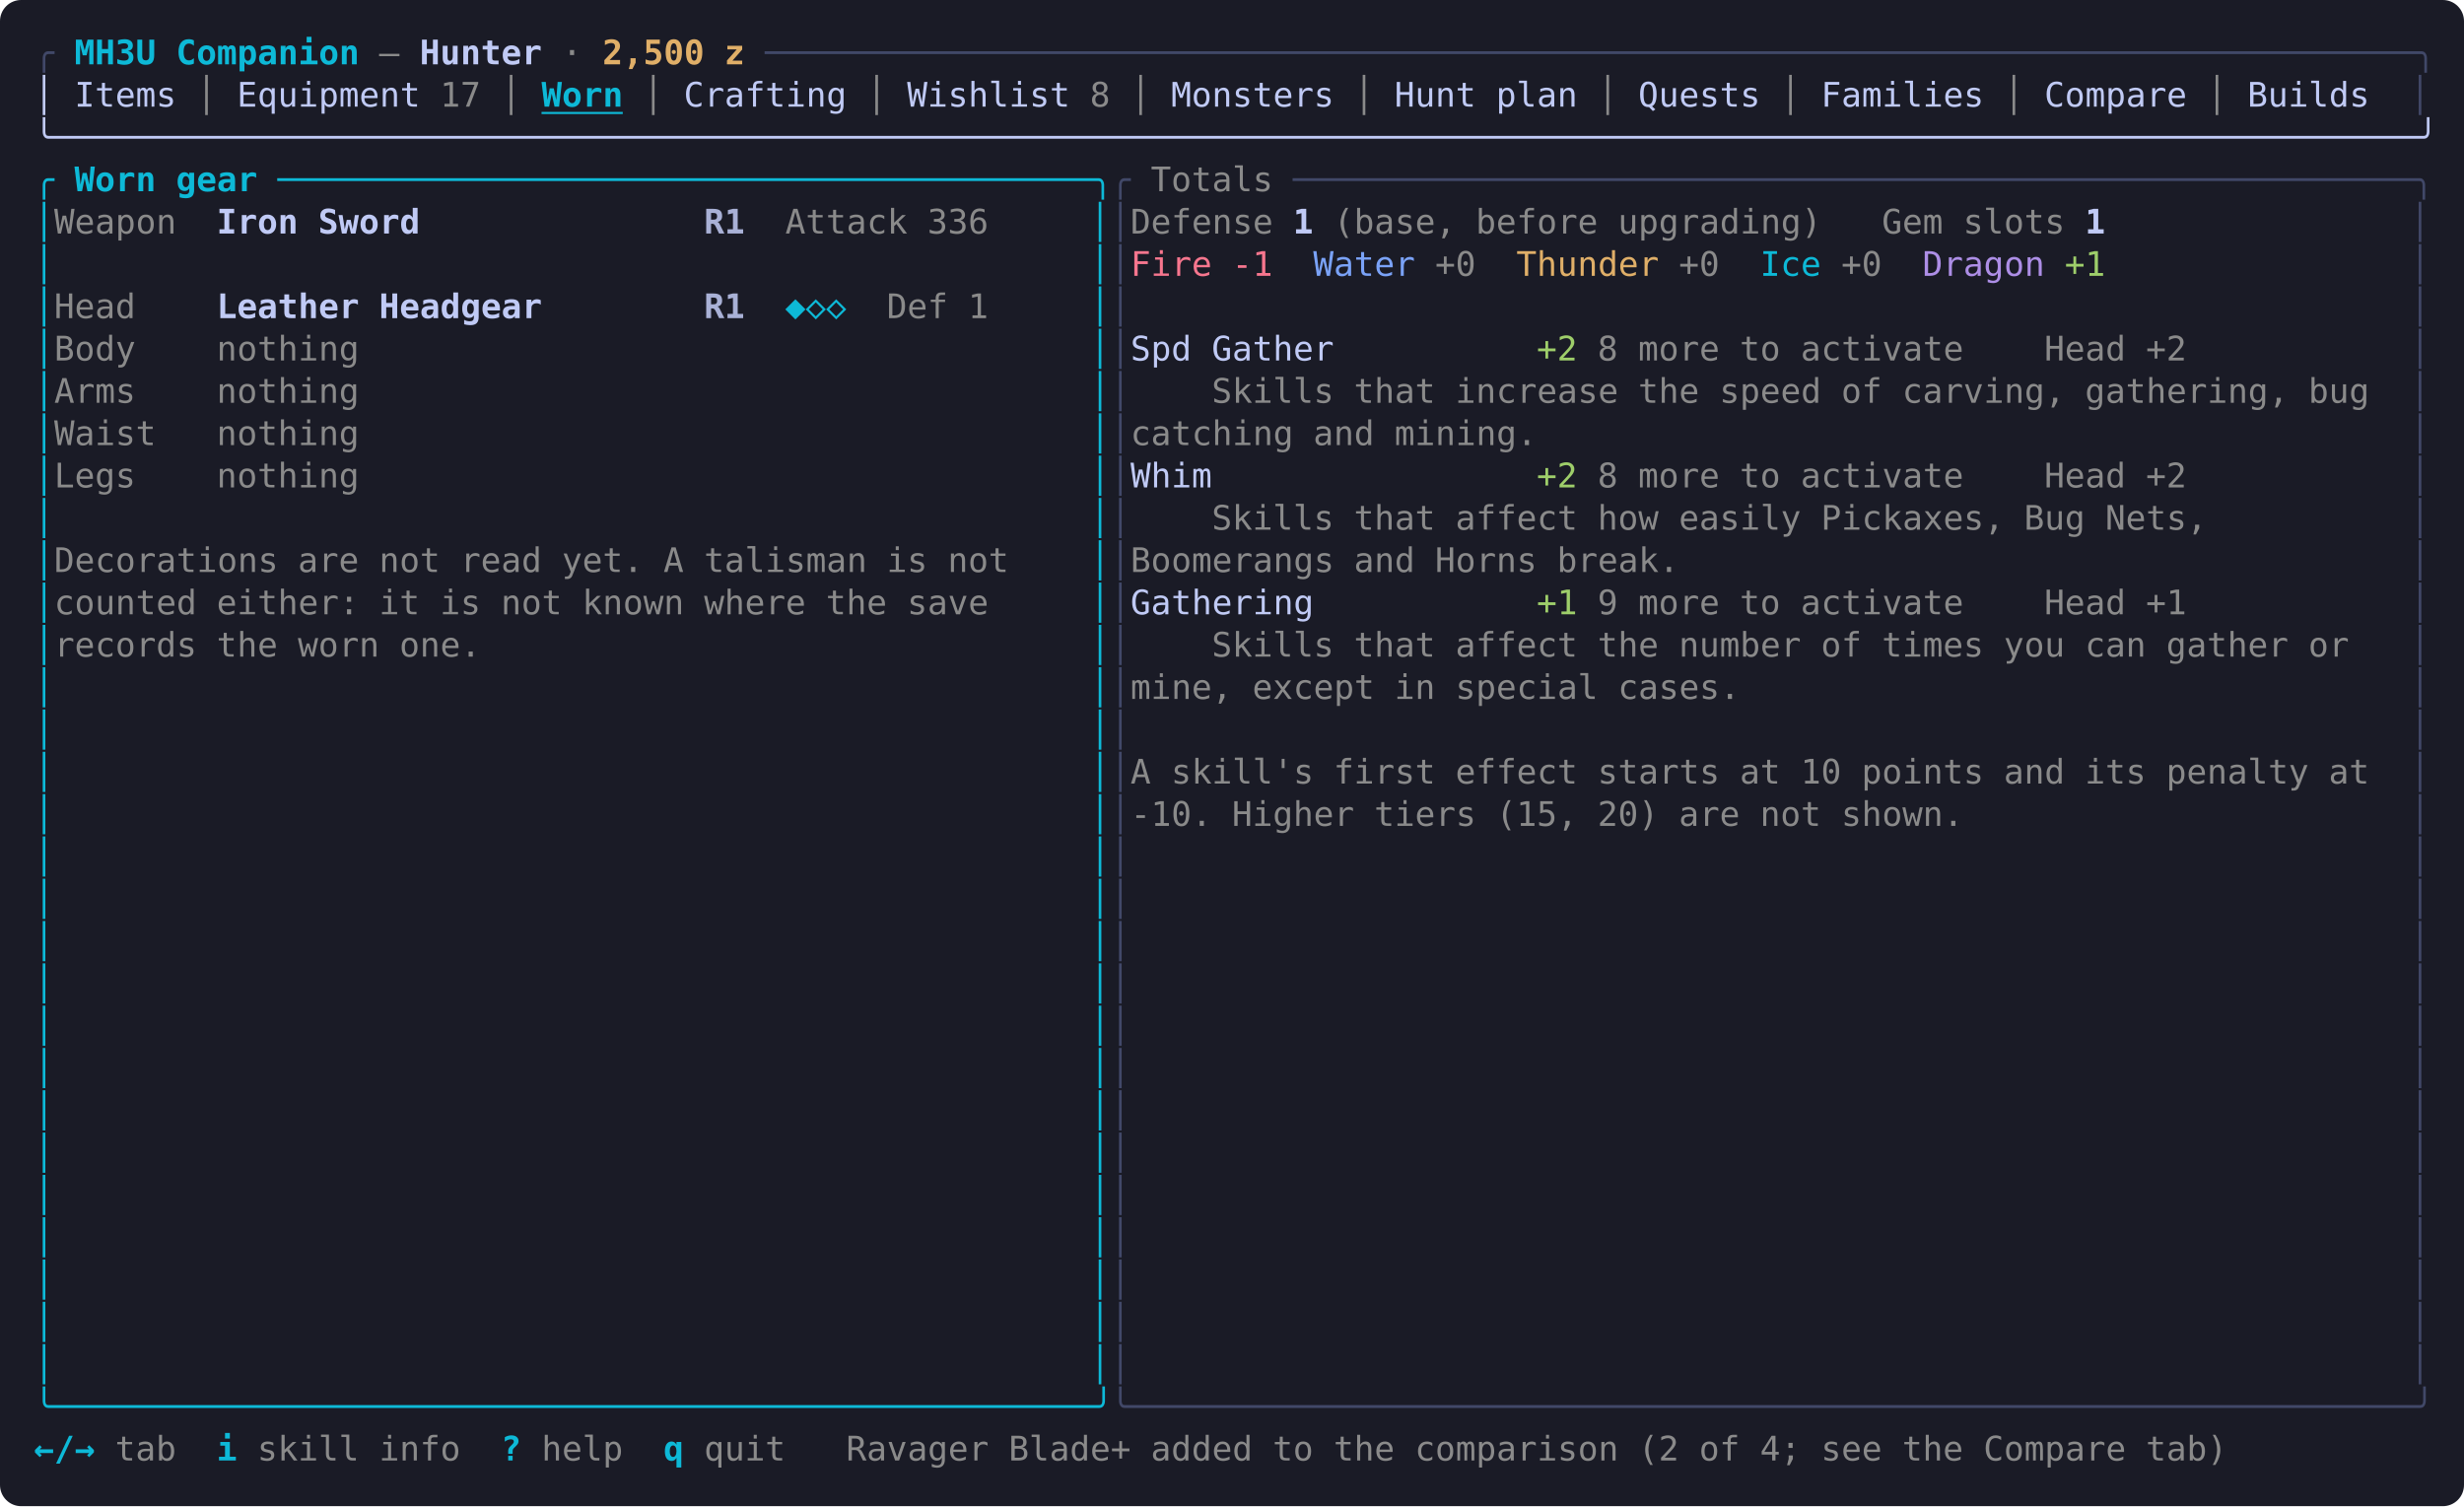
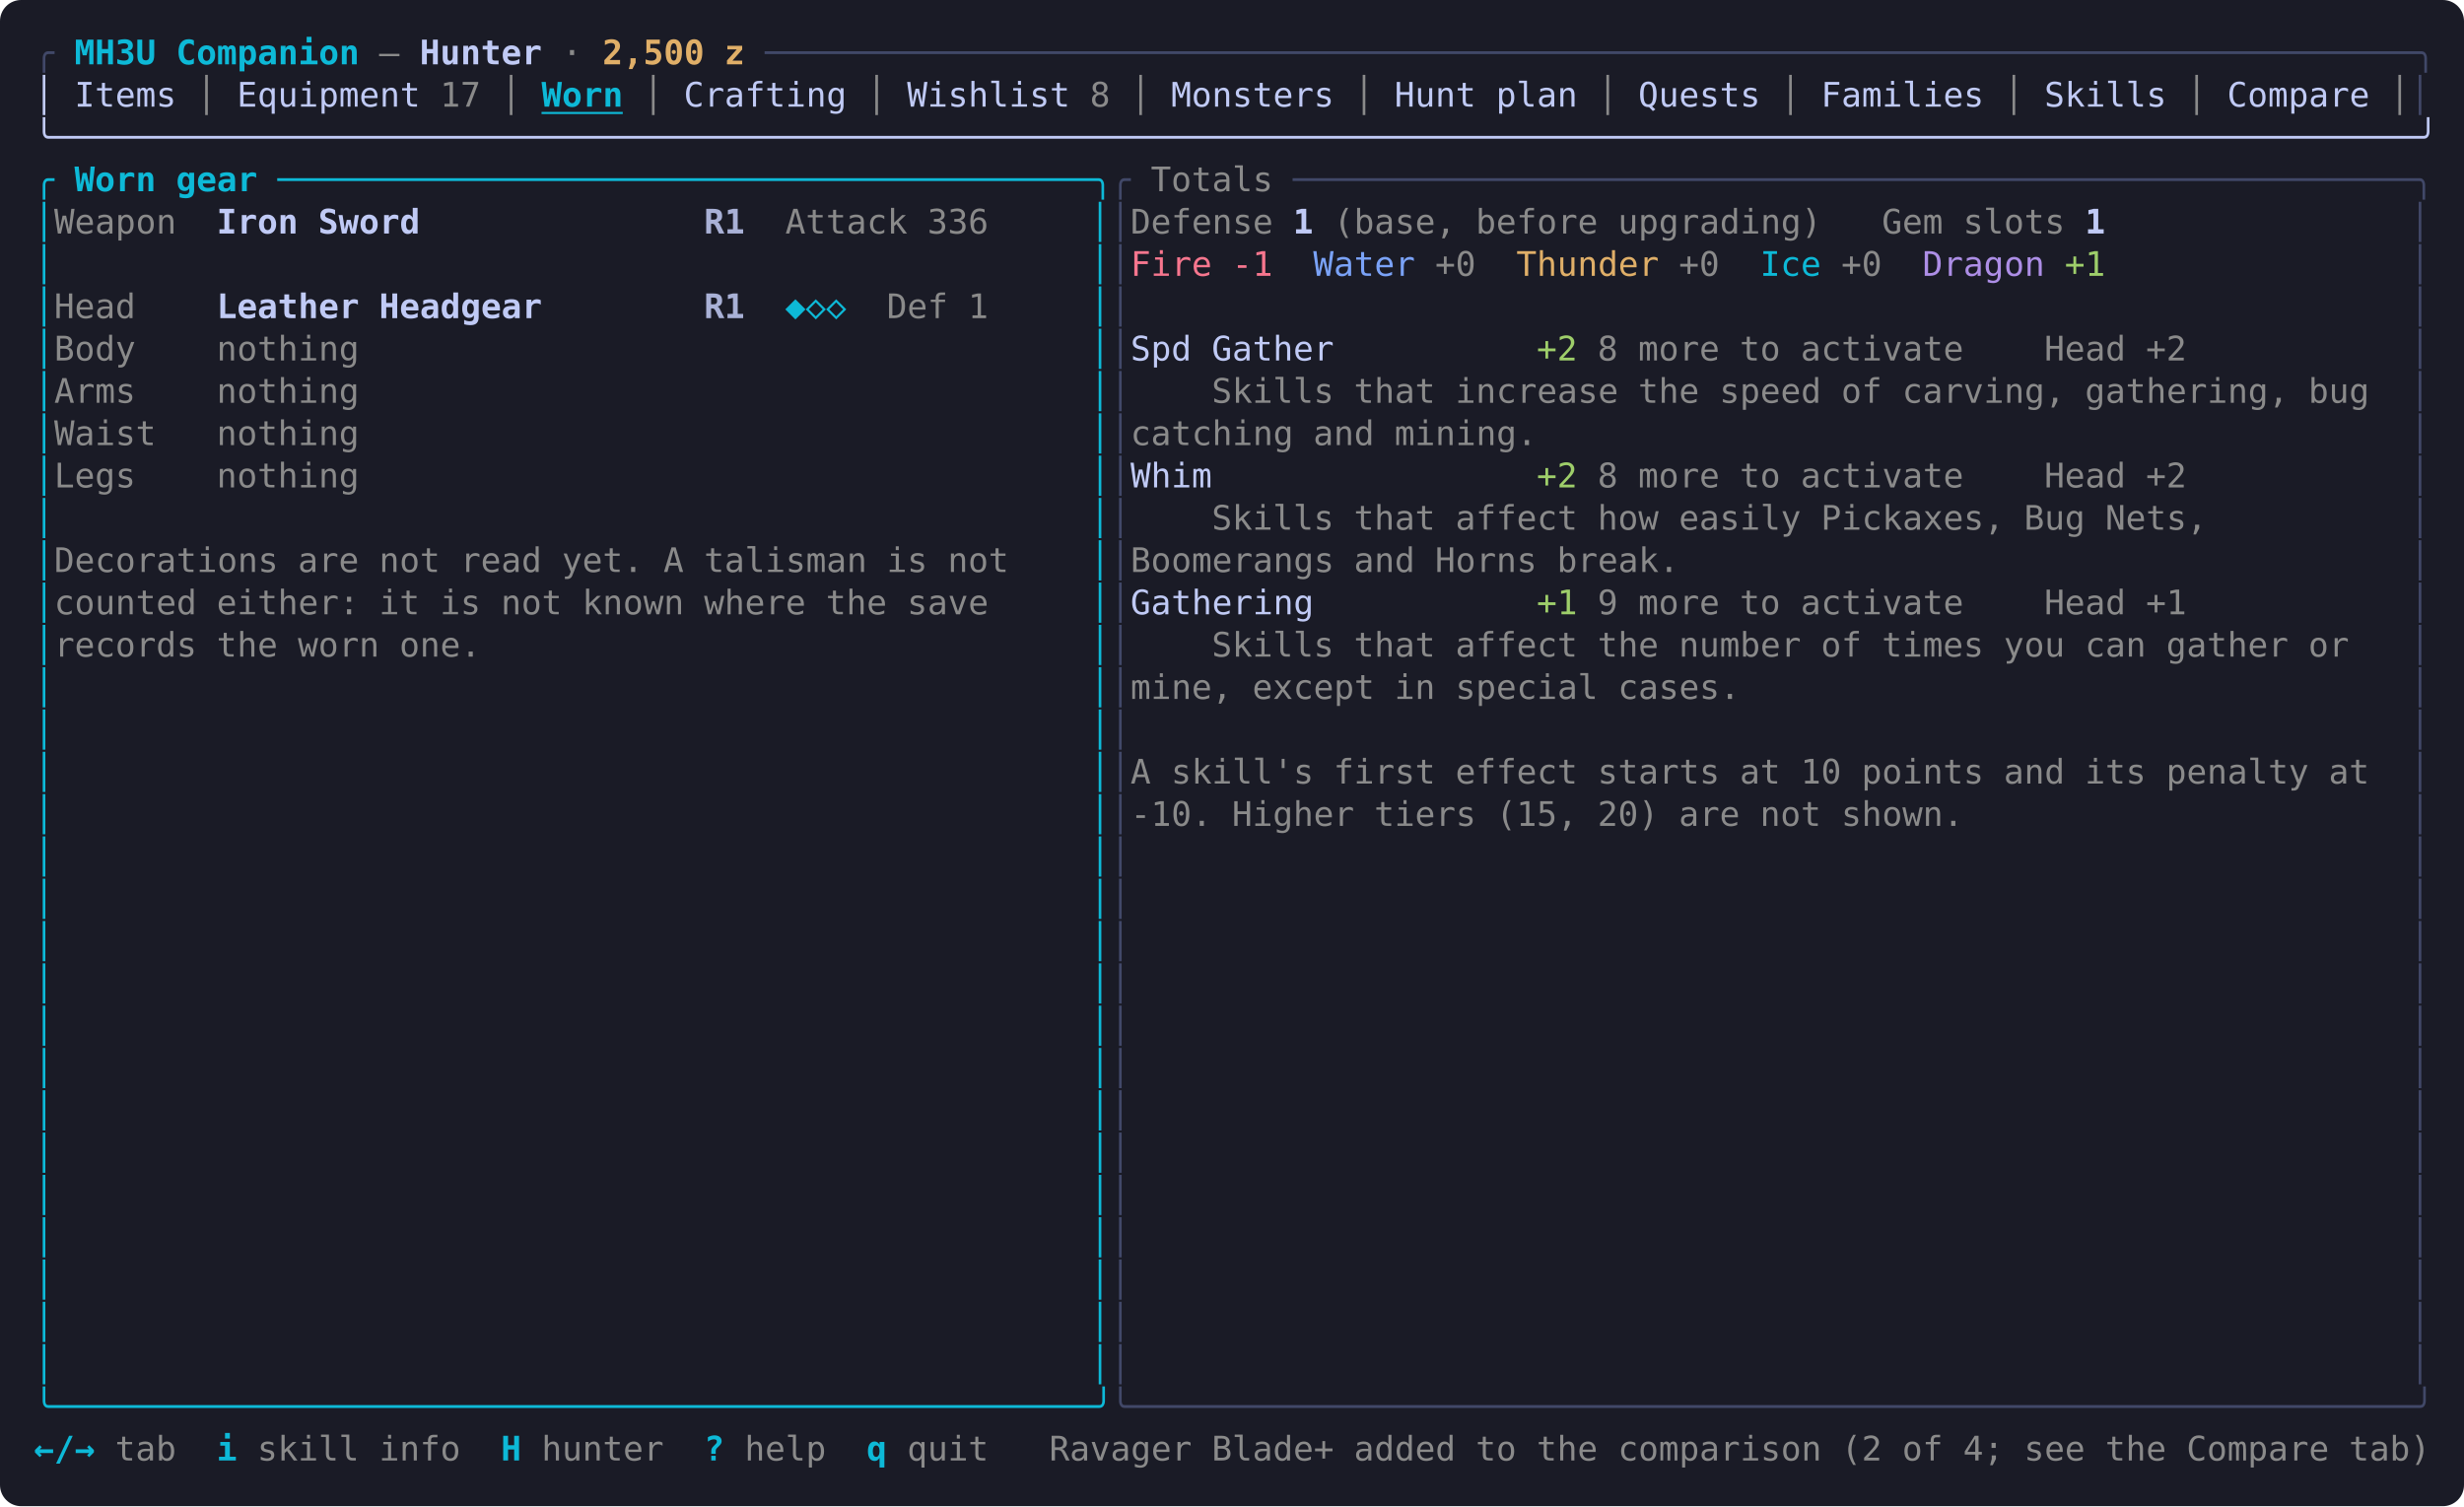
<svg xmlns="http://www.w3.org/2000/svg" width="1164.8" height="712" viewBox="0 0 1164.8 712" role="img">
  <rect width="100%" height="100%" rx="10" fill="#1a1b26" />
  <g font-family="'JetBrains Mono','JetBrainsMono Nerd Font','DejaVu Sans Mono',Menlo,Consolas,monospace" font-size="16">
    <text x="16.0" y="30.4" textLength="9.6" lengthAdjust="spacing" fill="#414868">╭</text>
    <text x="35.2" y="30.4" textLength="38.4" lengthAdjust="spacing" fill="#0db9d7" font-weight="bold">MH3U</text>
    <text x="83.2" y="30.4" textLength="86.4" lengthAdjust="spacing" fill="#0db9d7" font-weight="bold">Companion</text>
    <text x="179.2" y="30.4" textLength="9.6" lengthAdjust="spacing" fill="#8a8a8a">—</text>
    <text x="198.4" y="30.4" textLength="57.6" lengthAdjust="spacing" fill="#c0caf5" font-weight="bold">Hunter</text>
    <text x="265.6" y="30.4" textLength="9.6" lengthAdjust="spacing" fill="#8a8a8a">·</text>
    <text x="284.8" y="30.4" textLength="48.0" lengthAdjust="spacing" fill="#e0af68" font-weight="bold">2,500</text>
    <text x="342.4" y="30.4" textLength="9.6" lengthAdjust="spacing" fill="#e0af68" font-weight="bold">z</text>
    <text x="361.6" y="30.4" textLength="787.2" lengthAdjust="spacing" fill="#414868">─────────────────────────────────────────────────────────────────────────────────╮</text>
    <text x="16.0" y="50.4" textLength="9.6" lengthAdjust="spacing" fill="#c0caf5">│</text>
    <text x="35.2" y="50.4" textLength="48.0" lengthAdjust="spacing" fill="#c0caf5">Items</text>
    <text x="92.8" y="50.4" textLength="9.6" lengthAdjust="spacing" fill="#8a8a8a">│</text>
    <text x="112.0" y="50.4" textLength="86.4" lengthAdjust="spacing" fill="#c0caf5">Equipment</text>
    <text x="208.0" y="50.4" textLength="19.2" lengthAdjust="spacing" fill="#8a8a8a">17</text>
    <text x="236.8" y="50.4" textLength="9.6" lengthAdjust="spacing" fill="#8a8a8a">│</text>
    <text x="256.0" y="50.4" textLength="38.4" lengthAdjust="spacing" fill="#0db9d7" font-weight="bold">Worn</text>
    <line x1="256.0" y1="53.4" x2="294.4" y2="53.4" stroke="#0db9d7" stroke-width="1" />
    <text x="304.0" y="50.4" textLength="9.6" lengthAdjust="spacing" fill="#8a8a8a">│</text>
    <text x="323.2" y="50.4" textLength="76.8" lengthAdjust="spacing" fill="#c0caf5">Crafting</text>
    <text x="409.6" y="50.4" textLength="9.6" lengthAdjust="spacing" fill="#8a8a8a">│</text>
    <text x="428.8" y="50.4" textLength="76.8" lengthAdjust="spacing" fill="#c0caf5">Wishlist</text>
    <text x="515.2" y="50.4" textLength="9.6" lengthAdjust="spacing" fill="#8a8a8a">8</text>
    <text x="534.4" y="50.4" textLength="9.6" lengthAdjust="spacing" fill="#8a8a8a">│</text>
    <text x="553.6" y="50.4" textLength="76.8" lengthAdjust="spacing" fill="#c0caf5">Monsters</text>
    <text x="640.0" y="50.4" textLength="9.6" lengthAdjust="spacing" fill="#8a8a8a">│</text>
    <text x="659.2" y="50.4" textLength="38.4" lengthAdjust="spacing" fill="#c0caf5">Hunt</text>
    <text x="707.2" y="50.4" textLength="38.4" lengthAdjust="spacing" fill="#c0caf5">plan</text>
    <text x="755.2" y="50.4" textLength="9.6" lengthAdjust="spacing" fill="#8a8a8a">│</text>
    <text x="774.4" y="50.4" textLength="57.6" lengthAdjust="spacing" fill="#c0caf5">Quests</text>
    <text x="841.6" y="50.4" textLength="9.6" lengthAdjust="spacing" fill="#8a8a8a">│</text>
    <text x="860.8" y="50.4" textLength="76.8" lengthAdjust="spacing" fill="#c0caf5">Families</text>
    <text x="947.2" y="50.4" textLength="9.6" lengthAdjust="spacing" fill="#8a8a8a">│</text>
-     <text x="966.4" y="50.4" textLength="67.2" lengthAdjust="spacing" fill="#c0caf5">Compare</text>
-     <text x="1043.2" y="50.4" textLength="9.6" lengthAdjust="spacing" fill="#8a8a8a">│</text>
-     <text x="1062.4" y="50.4" textLength="57.6" lengthAdjust="spacing" fill="#c0caf5">Builds</text>
+     <text x="966.4" y="50.4" textLength="57.6" lengthAdjust="spacing" fill="#c0caf5">Skills</text>
+     <text x="1033.6" y="50.4" textLength="9.6" lengthAdjust="spacing" fill="#8a8a8a">│</text>
+     <text x="1052.8" y="50.4" textLength="67.2" lengthAdjust="spacing" fill="#c0caf5">Compare</text>
+     <text x="1129.6" y="50.4" textLength="9.6" lengthAdjust="spacing" fill="#8a8a8a">│</text>
    <text x="1139.2" y="50.4" textLength="9.6" lengthAdjust="spacing" fill="#414868">│</text>
    <text x="16.0" y="70.4" textLength="1132.8" lengthAdjust="spacing" fill="#c0caf5">╰────────────────────────────────────────────────────────────────────────────────────────────────────────────────────╯</text>
    <text x="16.0" y="90.4" textLength="9.6" lengthAdjust="spacing" fill="#0db9d7">╭</text>
    <text x="35.2" y="90.4" textLength="38.4" lengthAdjust="spacing" fill="#0db9d7" font-weight="bold">Worn</text>
    <text x="83.2" y="90.4" textLength="38.4" lengthAdjust="spacing" fill="#0db9d7" font-weight="bold">gear</text>
    <text x="131.2" y="90.4" textLength="393.6" lengthAdjust="spacing" fill="#0db9d7">────────────────────────────────────────╮</text>
    <text x="524.8" y="90.4" textLength="9.6" lengthAdjust="spacing" fill="#414868">╭</text>
    <text x="544.0" y="90.4" textLength="57.6" lengthAdjust="spacing" fill="#8a8a8a">Totals</text>
    <text x="611.2" y="90.4" textLength="537.6" lengthAdjust="spacing" fill="#414868">───────────────────────────────────────────────────────╮</text>
    <text x="16.0" y="110.4" textLength="9.6" lengthAdjust="spacing" fill="#0db9d7">│</text>
    <text x="25.6" y="110.4" textLength="57.6" lengthAdjust="spacing" fill="#8a8a8a">Weapon</text>
    <text x="102.4" y="110.4" textLength="38.4" lengthAdjust="spacing" fill="#c0caf5" font-weight="bold">Iron</text>
    <text x="150.4" y="110.4" textLength="48.0" lengthAdjust="spacing" fill="#c0caf5" font-weight="bold">Sword</text>
    <text x="332.8" y="110.4" textLength="19.2" lengthAdjust="spacing" fill="#a9b1d6" font-weight="bold">R1</text>
    <text x="371.2" y="110.4" textLength="57.6" lengthAdjust="spacing" fill="#8a8a8a">Attack</text>
    <text x="438.4" y="110.4" textLength="28.8" lengthAdjust="spacing" fill="#8a8a8a">336</text>
    <text x="515.2" y="110.4" textLength="9.6" lengthAdjust="spacing" fill="#0db9d7">│</text>
    <text x="524.8" y="110.4" textLength="9.6" lengthAdjust="spacing" fill="#414868">│</text>
    <text x="534.4" y="110.4" textLength="67.2" lengthAdjust="spacing" fill="#8a8a8a">Defense</text>
    <text x="611.2" y="110.4" textLength="9.6" lengthAdjust="spacing" fill="#c0caf5" font-weight="bold">1</text>
    <text x="630.4" y="110.4" textLength="57.6" lengthAdjust="spacing" fill="#8a8a8a">(base,</text>
    <text x="697.6" y="110.4" textLength="57.6" lengthAdjust="spacing" fill="#8a8a8a">before</text>
    <text x="764.8" y="110.4" textLength="96.0" lengthAdjust="spacing" fill="#8a8a8a">upgrading)</text>
    <text x="889.6" y="110.4" textLength="28.8" lengthAdjust="spacing" fill="#8a8a8a">Gem</text>
    <text x="928.0" y="110.4" textLength="48.0" lengthAdjust="spacing" fill="#8a8a8a">slots</text>
    <text x="985.6" y="110.4" textLength="9.6" lengthAdjust="spacing" fill="#c0caf5" font-weight="bold">1</text>
    <text x="1139.2" y="110.4" textLength="9.6" lengthAdjust="spacing" fill="#414868">│</text>
    <text x="16.0" y="130.4" textLength="9.6" lengthAdjust="spacing" fill="#0db9d7">│</text>
    <text x="515.2" y="130.4" textLength="9.6" lengthAdjust="spacing" fill="#0db9d7">│</text>
    <text x="524.8" y="130.4" textLength="9.6" lengthAdjust="spacing" fill="#414868">│</text>
    <text x="534.4" y="130.4" textLength="38.4" lengthAdjust="spacing" fill="#f7768e">Fire</text>
    <text x="582.4" y="130.4" textLength="19.2" lengthAdjust="spacing" fill="#f7768e">-1</text>
    <text x="620.8" y="130.4" textLength="48.0" lengthAdjust="spacing" fill="#7aa2f7">Water</text>
    <text x="678.4" y="130.4" textLength="19.2" lengthAdjust="spacing" fill="#8a8a8a">+0</text>
    <text x="716.8" y="130.4" textLength="67.2" lengthAdjust="spacing" fill="#e0af68">Thunder</text>
    <text x="793.6" y="130.4" textLength="19.2" lengthAdjust="spacing" fill="#8a8a8a">+0</text>
    <text x="832.0" y="130.4" textLength="28.8" lengthAdjust="spacing" fill="#0db9d7">Ice</text>
    <text x="870.4" y="130.4" textLength="19.2" lengthAdjust="spacing" fill="#8a8a8a">+0</text>
    <text x="908.8" y="130.4" textLength="57.6" lengthAdjust="spacing" fill="#ad8ee6">Dragon</text>
    <text x="976.0" y="130.4" textLength="19.2" lengthAdjust="spacing" fill="#9ece6a">+1</text>
    <text x="1139.2" y="130.4" textLength="9.6" lengthAdjust="spacing" fill="#414868">│</text>
    <text x="16.0" y="150.4" textLength="9.6" lengthAdjust="spacing" fill="#0db9d7">│</text>
    <text x="25.6" y="150.4" textLength="38.4" lengthAdjust="spacing" fill="#8a8a8a">Head</text>
    <text x="102.4" y="150.4" textLength="67.2" lengthAdjust="spacing" fill="#c0caf5" font-weight="bold">Leather</text>
    <text x="179.2" y="150.4" textLength="76.8" lengthAdjust="spacing" fill="#c0caf5" font-weight="bold">Headgear</text>
    <text x="332.8" y="150.4" textLength="19.2" lengthAdjust="spacing" fill="#a9b1d6" font-weight="bold">R1</text>
    <text x="371.2" y="150.4" textLength="28.8" lengthAdjust="spacing" fill="#0db9d7">◆◇◇</text>
    <text x="419.2" y="150.4" textLength="28.8" lengthAdjust="spacing" fill="#8a8a8a">Def</text>
    <text x="457.6" y="150.4" textLength="9.6" lengthAdjust="spacing" fill="#8a8a8a">1</text>
    <text x="515.2" y="150.4" textLength="9.6" lengthAdjust="spacing" fill="#0db9d7">│</text>
    <text x="524.8" y="150.4" textLength="9.6" lengthAdjust="spacing" fill="#414868">│</text>
    <text x="1139.2" y="150.4" textLength="9.6" lengthAdjust="spacing" fill="#414868">│</text>
    <text x="16.0" y="170.4" textLength="9.6" lengthAdjust="spacing" fill="#0db9d7">│</text>
    <text x="25.6" y="170.4" textLength="38.4" lengthAdjust="spacing" fill="#8a8a8a">Body</text>
    <text x="102.4" y="170.4" textLength="67.2" lengthAdjust="spacing" fill="#8a8a8a">nothing</text>
    <text x="515.2" y="170.4" textLength="9.6" lengthAdjust="spacing" fill="#0db9d7">│</text>
    <text x="524.8" y="170.4" textLength="9.6" lengthAdjust="spacing" fill="#414868">│</text>
    <text x="534.4" y="170.4" textLength="28.8" lengthAdjust="spacing" fill="#c0caf5">Spd</text>
    <text x="572.8" y="170.4" textLength="57.6" lengthAdjust="spacing" fill="#c0caf5">Gather</text>
    <text x="726.4" y="170.4" textLength="19.2" lengthAdjust="spacing" fill="#9ece6a">+2</text>
    <text x="755.2" y="170.4" textLength="9.6" lengthAdjust="spacing" fill="#8a8a8a">8</text>
    <text x="774.4" y="170.4" textLength="38.4" lengthAdjust="spacing" fill="#8a8a8a">more</text>
    <text x="822.4" y="170.4" textLength="19.2" lengthAdjust="spacing" fill="#8a8a8a">to</text>
    <text x="851.2" y="170.4" textLength="76.8" lengthAdjust="spacing" fill="#8a8a8a">activate</text>
    <text x="966.4" y="170.4" textLength="38.4" lengthAdjust="spacing" fill="#8a8a8a">Head</text>
    <text x="1014.4" y="170.4" textLength="19.2" lengthAdjust="spacing" fill="#8a8a8a">+2</text>
    <text x="1139.2" y="170.4" textLength="9.6" lengthAdjust="spacing" fill="#414868">│</text>
    <text x="16.0" y="190.4" textLength="9.6" lengthAdjust="spacing" fill="#0db9d7">│</text>
    <text x="25.6" y="190.4" textLength="38.4" lengthAdjust="spacing" fill="#8a8a8a">Arms</text>
    <text x="102.4" y="190.4" textLength="67.2" lengthAdjust="spacing" fill="#8a8a8a">nothing</text>
    <text x="515.2" y="190.4" textLength="9.6" lengthAdjust="spacing" fill="#0db9d7">│</text>
    <text x="524.8" y="190.4" textLength="9.6" lengthAdjust="spacing" fill="#414868">│</text>
    <text x="572.8" y="190.4" textLength="57.6" lengthAdjust="spacing" fill="#8a8a8a">Skills</text>
    <text x="640.0" y="190.4" textLength="38.4" lengthAdjust="spacing" fill="#8a8a8a">that</text>
    <text x="688.0" y="190.4" textLength="76.8" lengthAdjust="spacing" fill="#8a8a8a">increase</text>
    <text x="774.4" y="190.4" textLength="28.8" lengthAdjust="spacing" fill="#8a8a8a">the</text>
    <text x="812.8" y="190.4" textLength="48.0" lengthAdjust="spacing" fill="#8a8a8a">speed</text>
    <text x="870.4" y="190.4" textLength="19.2" lengthAdjust="spacing" fill="#8a8a8a">of</text>
    <text x="899.2" y="190.4" textLength="76.8" lengthAdjust="spacing" fill="#8a8a8a">carving,</text>
    <text x="985.6" y="190.4" textLength="96.0" lengthAdjust="spacing" fill="#8a8a8a">gathering,</text>
    <text x="1091.2" y="190.4" textLength="28.8" lengthAdjust="spacing" fill="#8a8a8a">bug</text>
    <text x="1139.2" y="190.4" textLength="9.6" lengthAdjust="spacing" fill="#414868">│</text>
    <text x="16.0" y="210.4" textLength="9.6" lengthAdjust="spacing" fill="#0db9d7">│</text>
    <text x="25.6" y="210.4" textLength="48.0" lengthAdjust="spacing" fill="#8a8a8a">Waist</text>
    <text x="102.4" y="210.4" textLength="67.2" lengthAdjust="spacing" fill="#8a8a8a">nothing</text>
    <text x="515.2" y="210.4" textLength="9.6" lengthAdjust="spacing" fill="#0db9d7">│</text>
    <text x="524.8" y="210.4" textLength="9.6" lengthAdjust="spacing" fill="#414868">│</text>
    <text x="534.4" y="210.4" textLength="76.8" lengthAdjust="spacing" fill="#8a8a8a">catching</text>
    <text x="620.8" y="210.4" textLength="28.8" lengthAdjust="spacing" fill="#8a8a8a">and</text>
    <text x="659.2" y="210.4" textLength="67.2" lengthAdjust="spacing" fill="#8a8a8a">mining.</text>
    <text x="1139.2" y="210.4" textLength="9.6" lengthAdjust="spacing" fill="#414868">│</text>
    <text x="16.0" y="230.4" textLength="9.6" lengthAdjust="spacing" fill="#0db9d7">│</text>
    <text x="25.6" y="230.4" textLength="38.4" lengthAdjust="spacing" fill="#8a8a8a">Legs</text>
    <text x="102.4" y="230.4" textLength="67.2" lengthAdjust="spacing" fill="#8a8a8a">nothing</text>
    <text x="515.2" y="230.4" textLength="9.6" lengthAdjust="spacing" fill="#0db9d7">│</text>
    <text x="524.8" y="230.4" textLength="9.6" lengthAdjust="spacing" fill="#414868">│</text>
    <text x="534.4" y="230.4" textLength="38.4" lengthAdjust="spacing" fill="#c0caf5">Whim</text>
    <text x="726.4" y="230.4" textLength="19.2" lengthAdjust="spacing" fill="#9ece6a">+2</text>
    <text x="755.2" y="230.4" textLength="9.6" lengthAdjust="spacing" fill="#8a8a8a">8</text>
    <text x="774.4" y="230.4" textLength="38.4" lengthAdjust="spacing" fill="#8a8a8a">more</text>
    <text x="822.4" y="230.4" textLength="19.2" lengthAdjust="spacing" fill="#8a8a8a">to</text>
    <text x="851.2" y="230.4" textLength="76.8" lengthAdjust="spacing" fill="#8a8a8a">activate</text>
    <text x="966.4" y="230.4" textLength="38.4" lengthAdjust="spacing" fill="#8a8a8a">Head</text>
    <text x="1014.4" y="230.4" textLength="19.2" lengthAdjust="spacing" fill="#8a8a8a">+2</text>
    <text x="1139.2" y="230.4" textLength="9.6" lengthAdjust="spacing" fill="#414868">│</text>
    <text x="16.0" y="250.4" textLength="9.6" lengthAdjust="spacing" fill="#0db9d7">│</text>
    <text x="515.2" y="250.4" textLength="9.6" lengthAdjust="spacing" fill="#0db9d7">│</text>
    <text x="524.8" y="250.4" textLength="9.6" lengthAdjust="spacing" fill="#414868">│</text>
    <text x="572.8" y="250.4" textLength="57.6" lengthAdjust="spacing" fill="#8a8a8a">Skills</text>
    <text x="640.0" y="250.4" textLength="38.4" lengthAdjust="spacing" fill="#8a8a8a">that</text>
    <text x="688.0" y="250.4" textLength="57.6" lengthAdjust="spacing" fill="#8a8a8a">affect</text>
    <text x="755.2" y="250.4" textLength="28.8" lengthAdjust="spacing" fill="#8a8a8a">how</text>
    <text x="793.6" y="250.4" textLength="57.6" lengthAdjust="spacing" fill="#8a8a8a">easily</text>
    <text x="860.8" y="250.4" textLength="86.4" lengthAdjust="spacing" fill="#8a8a8a">Pickaxes,</text>
    <text x="956.8" y="250.4" textLength="28.8" lengthAdjust="spacing" fill="#8a8a8a">Bug</text>
    <text x="995.2" y="250.4" textLength="48.0" lengthAdjust="spacing" fill="#8a8a8a">Nets,</text>
    <text x="1139.2" y="250.4" textLength="9.6" lengthAdjust="spacing" fill="#414868">│</text>
    <text x="16.0" y="270.4" textLength="9.6" lengthAdjust="spacing" fill="#0db9d7">│</text>
    <text x="25.6" y="270.4" textLength="105.6" lengthAdjust="spacing" fill="#8a8a8a">Decorations</text>
    <text x="140.8" y="270.4" textLength="28.8" lengthAdjust="spacing" fill="#8a8a8a">are</text>
    <text x="179.2" y="270.4" textLength="28.8" lengthAdjust="spacing" fill="#8a8a8a">not</text>
    <text x="217.6" y="270.4" textLength="38.4" lengthAdjust="spacing" fill="#8a8a8a">read</text>
    <text x="265.6" y="270.4" textLength="38.4" lengthAdjust="spacing" fill="#8a8a8a">yet.</text>
    <text x="313.6" y="270.4" textLength="9.6" lengthAdjust="spacing" fill="#8a8a8a">A</text>
    <text x="332.8" y="270.4" textLength="76.8" lengthAdjust="spacing" fill="#8a8a8a">talisman</text>
    <text x="419.2" y="270.4" textLength="19.2" lengthAdjust="spacing" fill="#8a8a8a">is</text>
    <text x="448.0" y="270.4" textLength="28.8" lengthAdjust="spacing" fill="#8a8a8a">not</text>
    <text x="515.2" y="270.4" textLength="9.6" lengthAdjust="spacing" fill="#0db9d7">│</text>
    <text x="524.8" y="270.4" textLength="9.6" lengthAdjust="spacing" fill="#414868">│</text>
    <text x="534.4" y="270.4" textLength="96.0" lengthAdjust="spacing" fill="#8a8a8a">Boomerangs</text>
    <text x="640.0" y="270.4" textLength="28.8" lengthAdjust="spacing" fill="#8a8a8a">and</text>
    <text x="678.4" y="270.4" textLength="48.0" lengthAdjust="spacing" fill="#8a8a8a">Horns</text>
    <text x="736.0" y="270.4" textLength="57.6" lengthAdjust="spacing" fill="#8a8a8a">break.</text>
    <text x="1139.2" y="270.4" textLength="9.6" lengthAdjust="spacing" fill="#414868">│</text>
    <text x="16.0" y="290.4" textLength="9.6" lengthAdjust="spacing" fill="#0db9d7">│</text>
    <text x="25.6" y="290.4" textLength="67.2" lengthAdjust="spacing" fill="#8a8a8a">counted</text>
    <text x="102.4" y="290.4" textLength="67.2" lengthAdjust="spacing" fill="#8a8a8a">either:</text>
    <text x="179.2" y="290.4" textLength="19.2" lengthAdjust="spacing" fill="#8a8a8a">it</text>
    <text x="208.0" y="290.4" textLength="19.2" lengthAdjust="spacing" fill="#8a8a8a">is</text>
    <text x="236.8" y="290.4" textLength="28.8" lengthAdjust="spacing" fill="#8a8a8a">not</text>
    <text x="275.2" y="290.4" textLength="48.0" lengthAdjust="spacing" fill="#8a8a8a">known</text>
    <text x="332.8" y="290.4" textLength="48.0" lengthAdjust="spacing" fill="#8a8a8a">where</text>
    <text x="390.4" y="290.4" textLength="28.8" lengthAdjust="spacing" fill="#8a8a8a">the</text>
    <text x="428.8" y="290.4" textLength="38.4" lengthAdjust="spacing" fill="#8a8a8a">save</text>
    <text x="515.2" y="290.4" textLength="9.6" lengthAdjust="spacing" fill="#0db9d7">│</text>
    <text x="524.8" y="290.4" textLength="9.6" lengthAdjust="spacing" fill="#414868">│</text>
    <text x="534.4" y="290.4" textLength="86.4" lengthAdjust="spacing" fill="#c0caf5">Gathering</text>
    <text x="726.4" y="290.4" textLength="19.2" lengthAdjust="spacing" fill="#9ece6a">+1</text>
    <text x="755.2" y="290.4" textLength="9.6" lengthAdjust="spacing" fill="#8a8a8a">9</text>
    <text x="774.4" y="290.4" textLength="38.4" lengthAdjust="spacing" fill="#8a8a8a">more</text>
    <text x="822.4" y="290.4" textLength="19.2" lengthAdjust="spacing" fill="#8a8a8a">to</text>
    <text x="851.2" y="290.4" textLength="76.8" lengthAdjust="spacing" fill="#8a8a8a">activate</text>
    <text x="966.4" y="290.4" textLength="38.4" lengthAdjust="spacing" fill="#8a8a8a">Head</text>
    <text x="1014.4" y="290.4" textLength="19.2" lengthAdjust="spacing" fill="#8a8a8a">+1</text>
    <text x="1139.2" y="290.4" textLength="9.6" lengthAdjust="spacing" fill="#414868">│</text>
    <text x="16.0" y="310.4" textLength="9.6" lengthAdjust="spacing" fill="#0db9d7">│</text>
    <text x="25.6" y="310.4" textLength="67.2" lengthAdjust="spacing" fill="#8a8a8a">records</text>
    <text x="102.4" y="310.4" textLength="28.8" lengthAdjust="spacing" fill="#8a8a8a">the</text>
    <text x="140.8" y="310.4" textLength="38.4" lengthAdjust="spacing" fill="#8a8a8a">worn</text>
    <text x="188.8" y="310.4" textLength="38.4" lengthAdjust="spacing" fill="#8a8a8a">one.</text>
    <text x="515.2" y="310.4" textLength="9.6" lengthAdjust="spacing" fill="#0db9d7">│</text>
    <text x="524.8" y="310.4" textLength="9.6" lengthAdjust="spacing" fill="#414868">│</text>
    <text x="572.8" y="310.4" textLength="57.6" lengthAdjust="spacing" fill="#8a8a8a">Skills</text>
    <text x="640.0" y="310.4" textLength="38.4" lengthAdjust="spacing" fill="#8a8a8a">that</text>
    <text x="688.0" y="310.4" textLength="57.6" lengthAdjust="spacing" fill="#8a8a8a">affect</text>
    <text x="755.2" y="310.4" textLength="28.8" lengthAdjust="spacing" fill="#8a8a8a">the</text>
    <text x="793.6" y="310.4" textLength="57.6" lengthAdjust="spacing" fill="#8a8a8a">number</text>
    <text x="860.8" y="310.4" textLength="19.2" lengthAdjust="spacing" fill="#8a8a8a">of</text>
    <text x="889.6" y="310.4" textLength="48.0" lengthAdjust="spacing" fill="#8a8a8a">times</text>
    <text x="947.2" y="310.4" textLength="28.8" lengthAdjust="spacing" fill="#8a8a8a">you</text>
    <text x="985.6" y="310.4" textLength="28.8" lengthAdjust="spacing" fill="#8a8a8a">can</text>
    <text x="1024.0" y="310.4" textLength="57.6" lengthAdjust="spacing" fill="#8a8a8a">gather</text>
    <text x="1091.2" y="310.4" textLength="19.2" lengthAdjust="spacing" fill="#8a8a8a">or</text>
    <text x="1139.2" y="310.4" textLength="9.6" lengthAdjust="spacing" fill="#414868">│</text>
    <text x="16.0" y="330.4" textLength="9.6" lengthAdjust="spacing" fill="#0db9d7">│</text>
    <text x="515.2" y="330.4" textLength="9.6" lengthAdjust="spacing" fill="#0db9d7">│</text>
    <text x="524.8" y="330.4" textLength="9.6" lengthAdjust="spacing" fill="#414868">│</text>
    <text x="534.4" y="330.4" textLength="48.0" lengthAdjust="spacing" fill="#8a8a8a">mine,</text>
    <text x="592.0" y="330.4" textLength="57.6" lengthAdjust="spacing" fill="#8a8a8a">except</text>
    <text x="659.2" y="330.4" textLength="19.2" lengthAdjust="spacing" fill="#8a8a8a">in</text>
    <text x="688.0" y="330.4" textLength="67.2" lengthAdjust="spacing" fill="#8a8a8a">special</text>
    <text x="764.8" y="330.4" textLength="57.6" lengthAdjust="spacing" fill="#8a8a8a">cases.</text>
    <text x="1139.2" y="330.4" textLength="9.6" lengthAdjust="spacing" fill="#414868">│</text>
    <text x="16.0" y="350.4" textLength="9.6" lengthAdjust="spacing" fill="#0db9d7">│</text>
    <text x="515.2" y="350.4" textLength="9.6" lengthAdjust="spacing" fill="#0db9d7">│</text>
    <text x="524.8" y="350.4" textLength="9.6" lengthAdjust="spacing" fill="#414868">│</text>
    <text x="1139.2" y="350.4" textLength="9.6" lengthAdjust="spacing" fill="#414868">│</text>
    <text x="16.0" y="370.4" textLength="9.6" lengthAdjust="spacing" fill="#0db9d7">│</text>
    <text x="515.2" y="370.4" textLength="9.6" lengthAdjust="spacing" fill="#0db9d7">│</text>
    <text x="524.8" y="370.4" textLength="9.6" lengthAdjust="spacing" fill="#414868">│</text>
    <text x="534.4" y="370.4" textLength="9.6" lengthAdjust="spacing" fill="#8a8a8a">A</text>
    <text x="553.6" y="370.4" textLength="67.2" lengthAdjust="spacing" fill="#8a8a8a">skill's</text>
    <text x="630.4" y="370.4" textLength="48.0" lengthAdjust="spacing" fill="#8a8a8a">first</text>
    <text x="688.0" y="370.4" textLength="57.6" lengthAdjust="spacing" fill="#8a8a8a">effect</text>
    <text x="755.2" y="370.4" textLength="57.6" lengthAdjust="spacing" fill="#8a8a8a">starts</text>
    <text x="822.4" y="370.4" textLength="19.2" lengthAdjust="spacing" fill="#8a8a8a">at</text>
    <text x="851.2" y="370.4" textLength="19.2" lengthAdjust="spacing" fill="#8a8a8a">10</text>
    <text x="880.0" y="370.4" textLength="57.6" lengthAdjust="spacing" fill="#8a8a8a">points</text>
    <text x="947.2" y="370.4" textLength="28.8" lengthAdjust="spacing" fill="#8a8a8a">and</text>
    <text x="985.6" y="370.4" textLength="28.8" lengthAdjust="spacing" fill="#8a8a8a">its</text>
    <text x="1024.0" y="370.4" textLength="67.2" lengthAdjust="spacing" fill="#8a8a8a">penalty</text>
    <text x="1100.8" y="370.4" textLength="19.2" lengthAdjust="spacing" fill="#8a8a8a">at</text>
    <text x="1139.2" y="370.4" textLength="9.6" lengthAdjust="spacing" fill="#414868">│</text>
    <text x="16.0" y="390.4" textLength="9.6" lengthAdjust="spacing" fill="#0db9d7">│</text>
    <text x="515.2" y="390.4" textLength="9.6" lengthAdjust="spacing" fill="#0db9d7">│</text>
    <text x="524.8" y="390.4" textLength="9.6" lengthAdjust="spacing" fill="#414868">│</text>
    <text x="534.4" y="390.4" textLength="38.4" lengthAdjust="spacing" fill="#8a8a8a">-10.</text>
    <text x="582.4" y="390.4" textLength="57.6" lengthAdjust="spacing" fill="#8a8a8a">Higher</text>
    <text x="649.6" y="390.4" textLength="48.0" lengthAdjust="spacing" fill="#8a8a8a">tiers</text>
    <text x="707.2" y="390.4" textLength="38.4" lengthAdjust="spacing" fill="#8a8a8a">(15,</text>
    <text x="755.2" y="390.4" textLength="28.8" lengthAdjust="spacing" fill="#8a8a8a">20)</text>
    <text x="793.6" y="390.4" textLength="28.8" lengthAdjust="spacing" fill="#8a8a8a">are</text>
    <text x="832.0" y="390.4" textLength="28.8" lengthAdjust="spacing" fill="#8a8a8a">not</text>
    <text x="870.4" y="390.4" textLength="57.6" lengthAdjust="spacing" fill="#8a8a8a">shown.</text>
    <text x="1139.2" y="390.4" textLength="9.6" lengthAdjust="spacing" fill="#414868">│</text>
    <text x="16.0" y="410.4" textLength="9.6" lengthAdjust="spacing" fill="#0db9d7">│</text>
    <text x="515.2" y="410.4" textLength="9.6" lengthAdjust="spacing" fill="#0db9d7">│</text>
    <text x="524.8" y="410.4" textLength="9.6" lengthAdjust="spacing" fill="#414868">│</text>
    <text x="1139.2" y="410.4" textLength="9.6" lengthAdjust="spacing" fill="#414868">│</text>
    <text x="16.0" y="430.4" textLength="9.6" lengthAdjust="spacing" fill="#0db9d7">│</text>
    <text x="515.2" y="430.4" textLength="9.6" lengthAdjust="spacing" fill="#0db9d7">│</text>
    <text x="524.8" y="430.4" textLength="9.6" lengthAdjust="spacing" fill="#414868">│</text>
    <text x="1139.2" y="430.4" textLength="9.6" lengthAdjust="spacing" fill="#414868">│</text>
    <text x="16.0" y="450.4" textLength="9.6" lengthAdjust="spacing" fill="#0db9d7">│</text>
    <text x="515.2" y="450.4" textLength="9.6" lengthAdjust="spacing" fill="#0db9d7">│</text>
    <text x="524.8" y="450.4" textLength="9.6" lengthAdjust="spacing" fill="#414868">│</text>
    <text x="1139.2" y="450.4" textLength="9.6" lengthAdjust="spacing" fill="#414868">│</text>
    <text x="16.0" y="470.4" textLength="9.6" lengthAdjust="spacing" fill="#0db9d7">│</text>
    <text x="515.2" y="470.4" textLength="9.6" lengthAdjust="spacing" fill="#0db9d7">│</text>
    <text x="524.8" y="470.4" textLength="9.6" lengthAdjust="spacing" fill="#414868">│</text>
    <text x="1139.2" y="470.4" textLength="9.6" lengthAdjust="spacing" fill="#414868">│</text>
    <text x="16.0" y="490.4" textLength="9.6" lengthAdjust="spacing" fill="#0db9d7">│</text>
    <text x="515.2" y="490.4" textLength="9.6" lengthAdjust="spacing" fill="#0db9d7">│</text>
    <text x="524.8" y="490.4" textLength="9.6" lengthAdjust="spacing" fill="#414868">│</text>
    <text x="1139.2" y="490.4" textLength="9.6" lengthAdjust="spacing" fill="#414868">│</text>
    <text x="16.0" y="510.4" textLength="9.6" lengthAdjust="spacing" fill="#0db9d7">│</text>
    <text x="515.2" y="510.4" textLength="9.6" lengthAdjust="spacing" fill="#0db9d7">│</text>
    <text x="524.8" y="510.4" textLength="9.6" lengthAdjust="spacing" fill="#414868">│</text>
    <text x="1139.2" y="510.4" textLength="9.6" lengthAdjust="spacing" fill="#414868">│</text>
    <text x="16.0" y="530.4" textLength="9.6" lengthAdjust="spacing" fill="#0db9d7">│</text>
    <text x="515.2" y="530.4" textLength="9.6" lengthAdjust="spacing" fill="#0db9d7">│</text>
    <text x="524.8" y="530.4" textLength="9.6" lengthAdjust="spacing" fill="#414868">│</text>
    <text x="1139.2" y="530.4" textLength="9.6" lengthAdjust="spacing" fill="#414868">│</text>
    <text x="16.0" y="550.4" textLength="9.6" lengthAdjust="spacing" fill="#0db9d7">│</text>
    <text x="515.2" y="550.4" textLength="9.6" lengthAdjust="spacing" fill="#0db9d7">│</text>
    <text x="524.8" y="550.4" textLength="9.6" lengthAdjust="spacing" fill="#414868">│</text>
    <text x="1139.2" y="550.4" textLength="9.6" lengthAdjust="spacing" fill="#414868">│</text>
    <text x="16.0" y="570.4" textLength="9.6" lengthAdjust="spacing" fill="#0db9d7">│</text>
    <text x="515.2" y="570.4" textLength="9.6" lengthAdjust="spacing" fill="#0db9d7">│</text>
    <text x="524.8" y="570.4" textLength="9.6" lengthAdjust="spacing" fill="#414868">│</text>
    <text x="1139.2" y="570.4" textLength="9.6" lengthAdjust="spacing" fill="#414868">│</text>
    <text x="16.0" y="590.4" textLength="9.6" lengthAdjust="spacing" fill="#0db9d7">│</text>
    <text x="515.2" y="590.4" textLength="9.6" lengthAdjust="spacing" fill="#0db9d7">│</text>
    <text x="524.8" y="590.4" textLength="9.6" lengthAdjust="spacing" fill="#414868">│</text>
    <text x="1139.2" y="590.4" textLength="9.6" lengthAdjust="spacing" fill="#414868">│</text>
    <text x="16.0" y="610.4" textLength="9.6" lengthAdjust="spacing" fill="#0db9d7">│</text>
    <text x="515.2" y="610.4" textLength="9.6" lengthAdjust="spacing" fill="#0db9d7">│</text>
    <text x="524.8" y="610.4" textLength="9.6" lengthAdjust="spacing" fill="#414868">│</text>
    <text x="1139.2" y="610.4" textLength="9.6" lengthAdjust="spacing" fill="#414868">│</text>
    <text x="16.0" y="630.4" textLength="9.6" lengthAdjust="spacing" fill="#0db9d7">│</text>
    <text x="515.2" y="630.4" textLength="9.6" lengthAdjust="spacing" fill="#0db9d7">│</text>
    <text x="524.8" y="630.4" textLength="9.6" lengthAdjust="spacing" fill="#414868">│</text>
    <text x="1139.2" y="630.4" textLength="9.6" lengthAdjust="spacing" fill="#414868">│</text>
    <text x="16.0" y="650.4" textLength="9.6" lengthAdjust="spacing" fill="#0db9d7">│</text>
    <text x="515.2" y="650.4" textLength="9.6" lengthAdjust="spacing" fill="#0db9d7">│</text>
    <text x="524.8" y="650.4" textLength="9.6" lengthAdjust="spacing" fill="#414868">│</text>
    <text x="1139.2" y="650.4" textLength="9.6" lengthAdjust="spacing" fill="#414868">│</text>
    <text x="16.0" y="670.4" textLength="508.8" lengthAdjust="spacing" fill="#0db9d7">╰───────────────────────────────────────────────────╯</text>
    <text x="524.8" y="670.4" textLength="624.0" lengthAdjust="spacing" fill="#414868">╰───────────────────────────────────────────────────────────────╯</text>
    <text x="16.0" y="690.4" textLength="28.8" lengthAdjust="spacing" fill="#0db9d7" font-weight="bold">←/→</text>
    <text x="54.4" y="690.4" textLength="28.8" lengthAdjust="spacing" fill="#8a8a8a">tab</text>
    <text x="102.4" y="690.4" textLength="9.6" lengthAdjust="spacing" fill="#0db9d7" font-weight="bold">i</text>
    <text x="121.6" y="690.4" textLength="48.0" lengthAdjust="spacing" fill="#8a8a8a">skill</text>
    <text x="179.2" y="690.4" textLength="38.4" lengthAdjust="spacing" fill="#8a8a8a">info</text>
-     <text x="236.8" y="690.4" textLength="9.6" lengthAdjust="spacing" fill="#0db9d7" font-weight="bold">?</text>
-     <text x="256.0" y="690.4" textLength="38.4" lengthAdjust="spacing" fill="#8a8a8a">help</text>
-     <text x="313.6" y="690.4" textLength="9.6" lengthAdjust="spacing" fill="#0db9d7" font-weight="bold">q</text>
-     <text x="332.8" y="690.4" textLength="38.4" lengthAdjust="spacing" fill="#8a8a8a">quit</text>
-     <text x="400.0" y="690.4" textLength="67.2" lengthAdjust="spacing" fill="#8a8a8a">Ravager</text>
-     <text x="476.8" y="690.4" textLength="57.6" lengthAdjust="spacing" fill="#8a8a8a">Blade+</text>
-     <text x="544.0" y="690.4" textLength="48.0" lengthAdjust="spacing" fill="#8a8a8a">added</text>
-     <text x="601.6" y="690.4" textLength="19.2" lengthAdjust="spacing" fill="#8a8a8a">to</text>
-     <text x="630.4" y="690.4" textLength="28.8" lengthAdjust="spacing" fill="#8a8a8a">the</text>
-     <text x="668.8" y="690.4" textLength="96.0" lengthAdjust="spacing" fill="#8a8a8a">comparison</text>
-     <text x="774.4" y="690.4" textLength="19.2" lengthAdjust="spacing" fill="#8a8a8a">(2</text>
-     <text x="803.2" y="690.4" textLength="19.2" lengthAdjust="spacing" fill="#8a8a8a">of</text>
-     <text x="832.0" y="690.4" textLength="19.2" lengthAdjust="spacing" fill="#8a8a8a">4;</text>
-     <text x="860.8" y="690.4" textLength="28.8" lengthAdjust="spacing" fill="#8a8a8a">see</text>
-     <text x="899.2" y="690.4" textLength="28.8" lengthAdjust="spacing" fill="#8a8a8a">the</text>
-     <text x="937.6" y="690.4" textLength="67.2" lengthAdjust="spacing" fill="#8a8a8a">Compare</text>
-     <text x="1014.4" y="690.4" textLength="38.4" lengthAdjust="spacing" fill="#8a8a8a">tab)</text>
+     <text x="236.8" y="690.4" textLength="9.6" lengthAdjust="spacing" fill="#0db9d7" font-weight="bold">H</text>
+     <text x="256.0" y="690.4" textLength="57.6" lengthAdjust="spacing" fill="#8a8a8a">hunter</text>
+     <text x="332.8" y="690.4" textLength="9.6" lengthAdjust="spacing" fill="#0db9d7" font-weight="bold">?</text>
+     <text x="352.0" y="690.4" textLength="38.4" lengthAdjust="spacing" fill="#8a8a8a">help</text>
+     <text x="409.6" y="690.4" textLength="9.6" lengthAdjust="spacing" fill="#0db9d7" font-weight="bold">q</text>
+     <text x="428.8" y="690.4" textLength="38.4" lengthAdjust="spacing" fill="#8a8a8a">quit</text>
+     <text x="496.0" y="690.4" textLength="67.2" lengthAdjust="spacing" fill="#8a8a8a">Ravager</text>
+     <text x="572.8" y="690.4" textLength="57.6" lengthAdjust="spacing" fill="#8a8a8a">Blade+</text>
+     <text x="640.0" y="690.4" textLength="48.0" lengthAdjust="spacing" fill="#8a8a8a">added</text>
+     <text x="697.6" y="690.4" textLength="19.2" lengthAdjust="spacing" fill="#8a8a8a">to</text>
+     <text x="726.4" y="690.4" textLength="28.8" lengthAdjust="spacing" fill="#8a8a8a">the</text>
+     <text x="764.8" y="690.4" textLength="96.0" lengthAdjust="spacing" fill="#8a8a8a">comparison</text>
+     <text x="870.4" y="690.4" textLength="19.2" lengthAdjust="spacing" fill="#8a8a8a">(2</text>
+     <text x="899.2" y="690.4" textLength="19.2" lengthAdjust="spacing" fill="#8a8a8a">of</text>
+     <text x="928.0" y="690.4" textLength="19.2" lengthAdjust="spacing" fill="#8a8a8a">4;</text>
+     <text x="956.8" y="690.4" textLength="28.8" lengthAdjust="spacing" fill="#8a8a8a">see</text>
+     <text x="995.2" y="690.4" textLength="28.8" lengthAdjust="spacing" fill="#8a8a8a">the</text>
+     <text x="1033.6" y="690.4" textLength="67.2" lengthAdjust="spacing" fill="#8a8a8a">Compare</text>
+     <text x="1110.4" y="690.4" textLength="38.4" lengthAdjust="spacing" fill="#8a8a8a">tab)</text>
  </g>
</svg>
